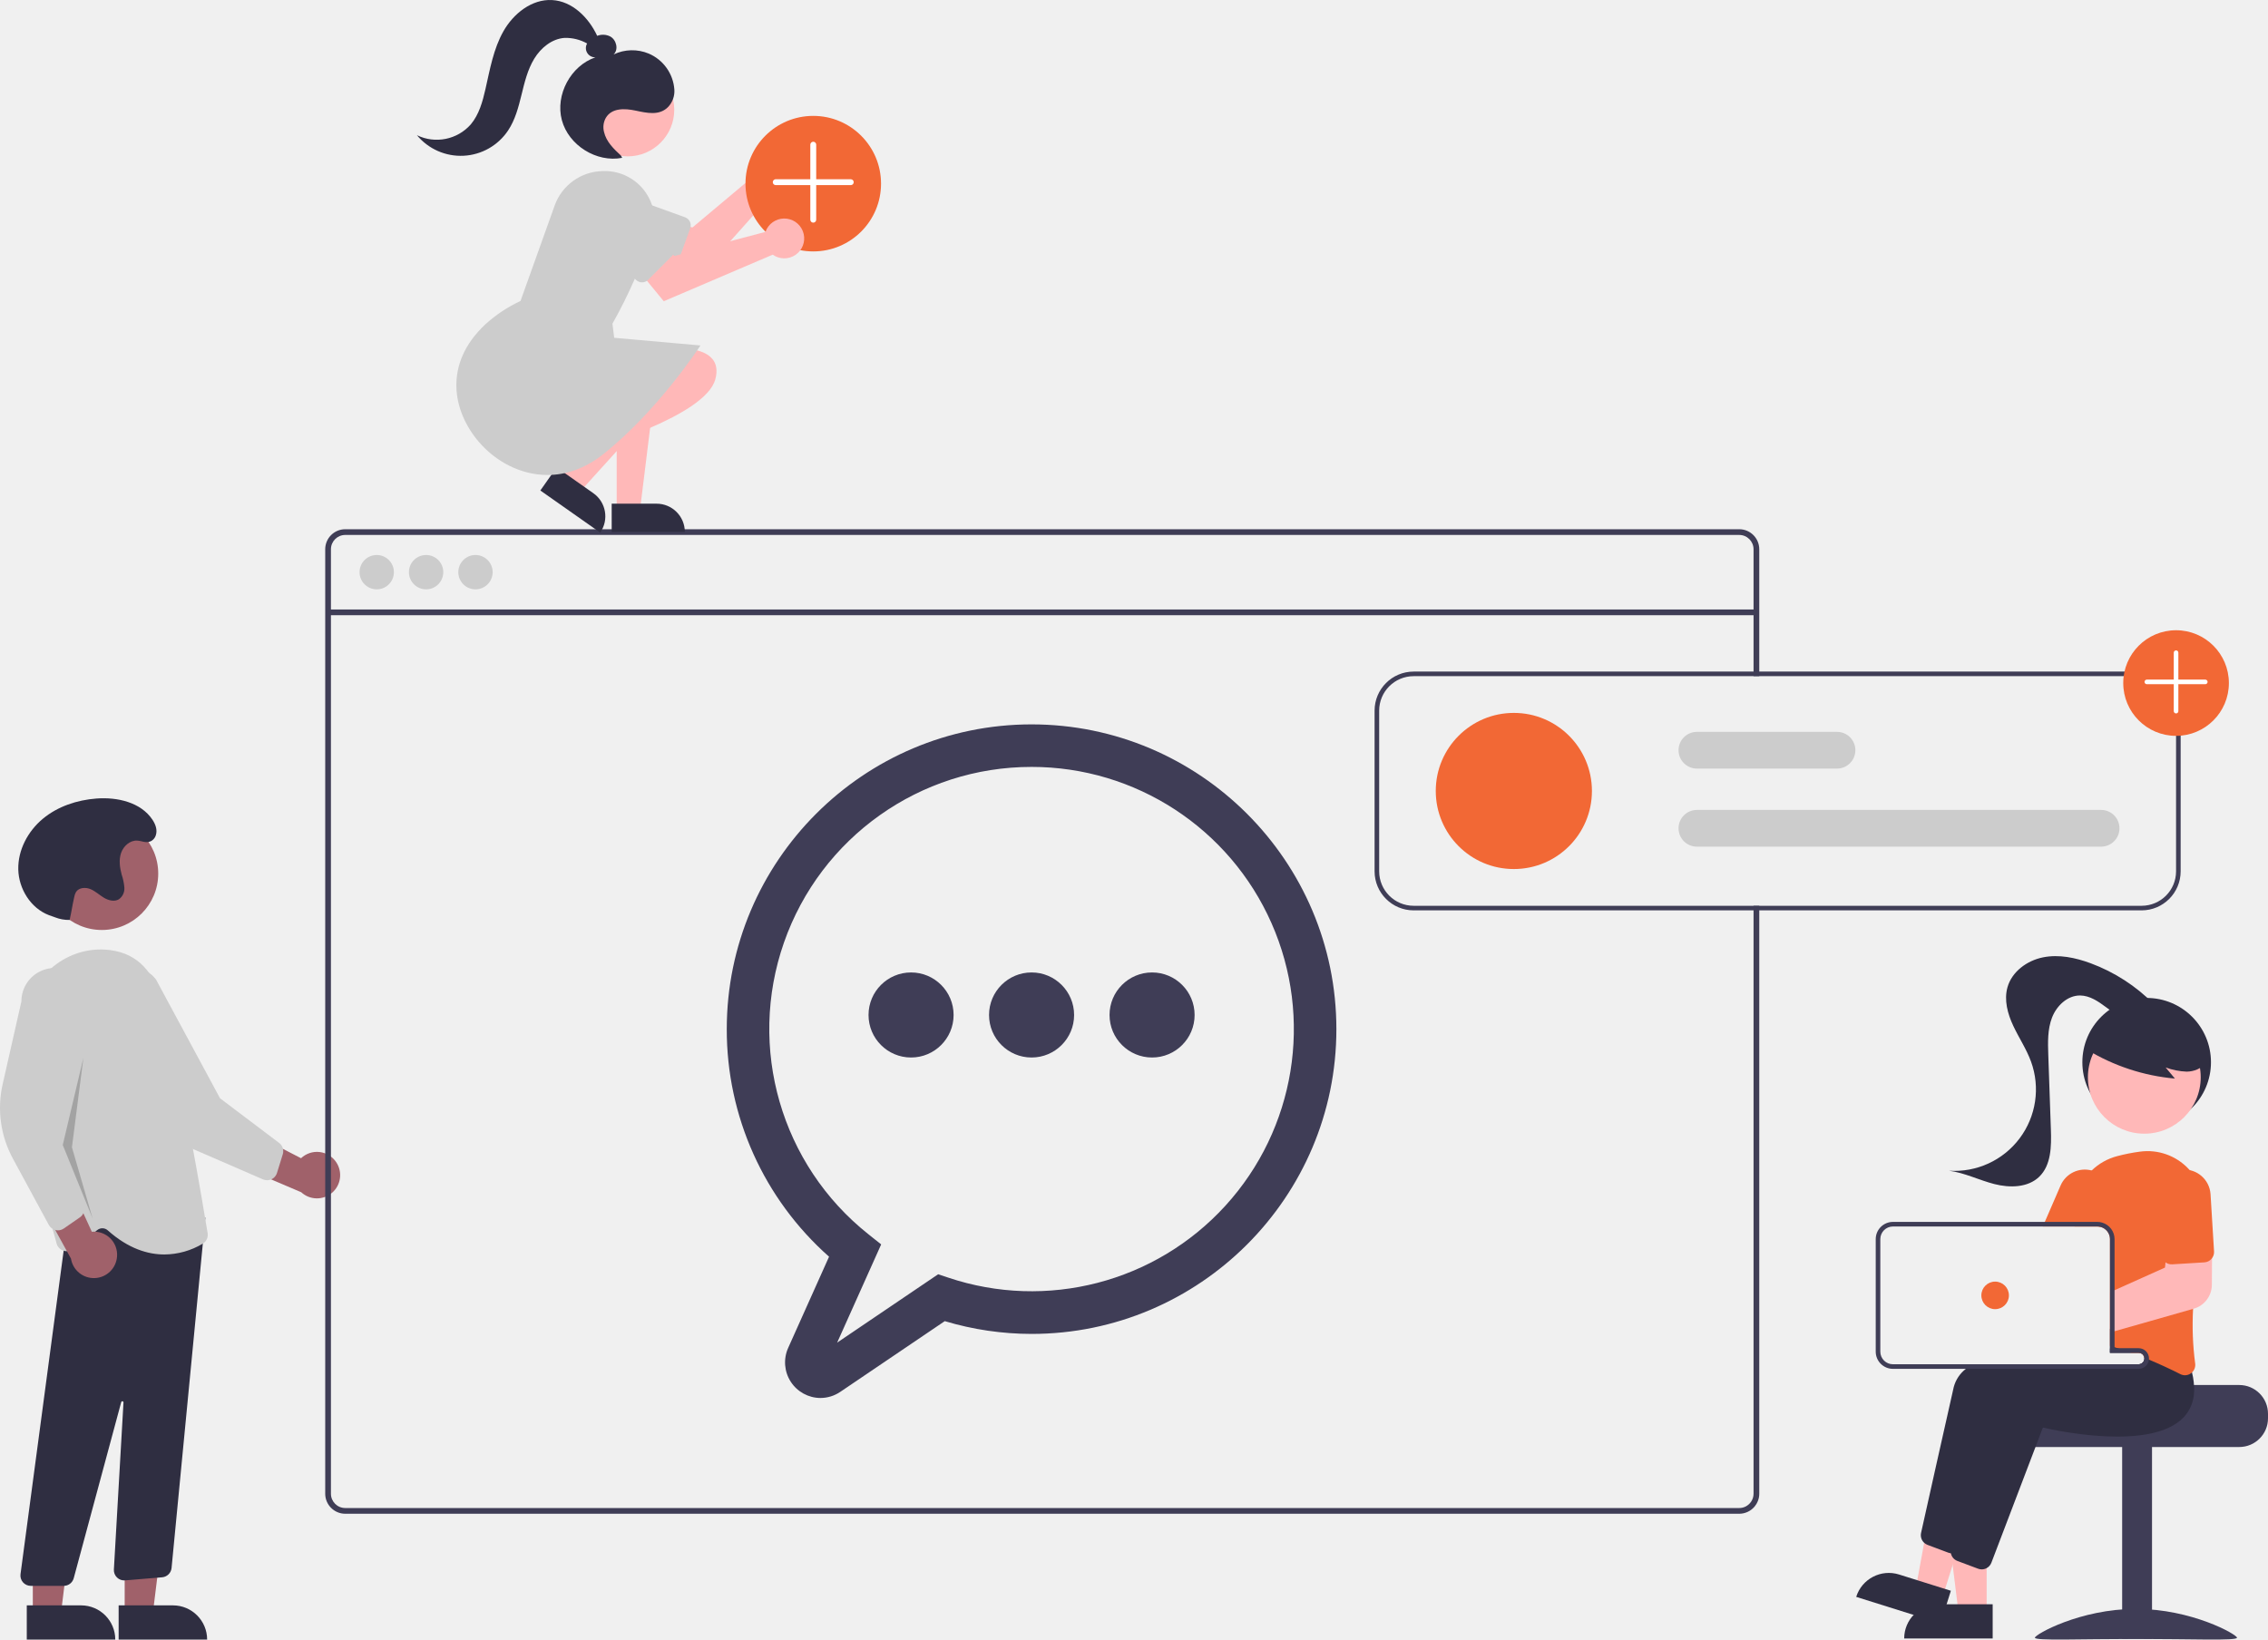
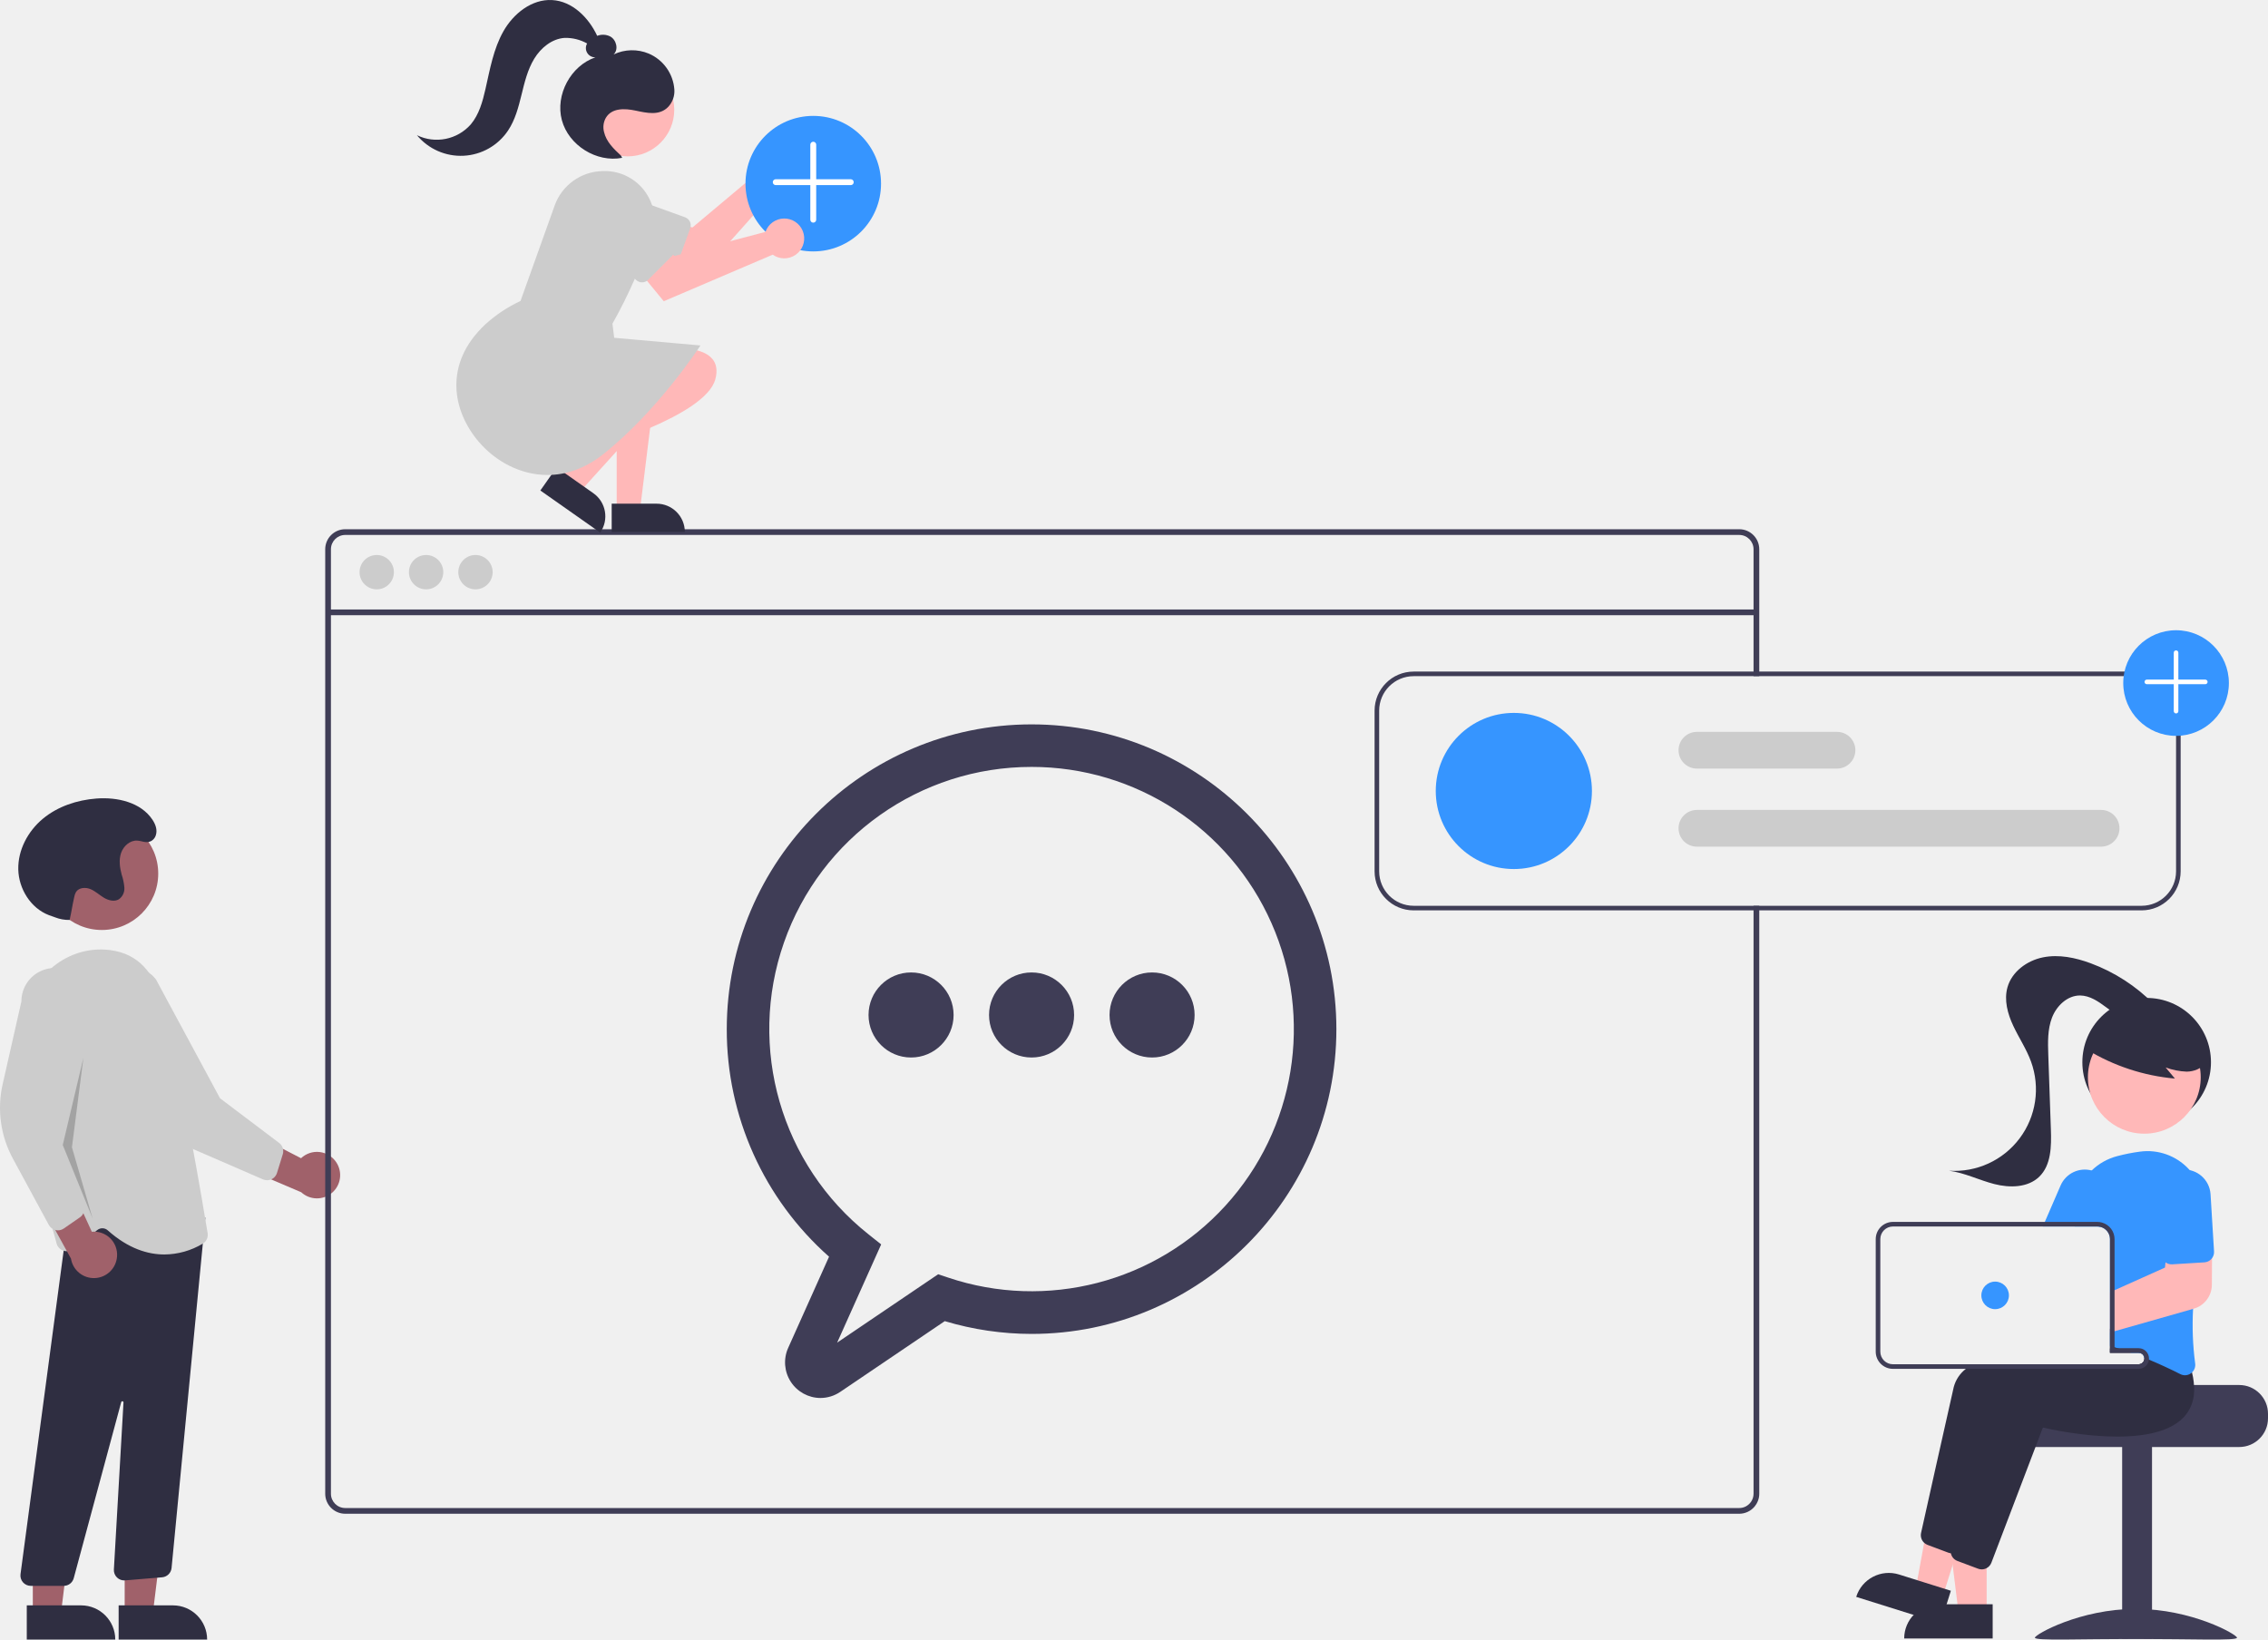
<svg xmlns="http://www.w3.org/2000/svg" data-name="Layer 1" width="987.587" height="714.028" viewBox="0 0 987.587 714.028">
  <path d="M252.615,599.14a10.056,10.056,0,0,0-15.32-1.744l-31.754-16.39,1.974,18.464,29.852,12.734a10.11,10.11,0,0,0,15.249-13.064Z" transform="translate(-106.2065 -92.98608)" fill="#a0616a" />
  <path d="M224.395,606.572a4.505,4.505,0,0,1-3.669.039L190.564,593.527a46.373,46.373,0,0,1-23.462-22.698l-15.857-33.471a14.497,14.497,0,1,1,22.901-17.781l27.873,51.714,25.737,19.442a4.515,4.515,0,0,1,1.587,4.921l-2.526,8.159a4.506,4.506,0,0,1-1.524,2.211A4.455,4.455,0,0,1,224.395,606.572Z" transform="translate(-106.2065 -92.98608)" fill="#ccc" />
  <circle cx="44.34" cy="380.447" r="24.561" fill="#a0616a" />
  <polygon points="54.289 702.644 66.548 702.643 72.381 655.355 54.286 655.356 54.289 702.644" fill="#a0616a" />
  <path d="M157.868,792.126h38.531a0,0,0,0,1,0,0V807.013a0,0,0,0,1,0,0H172.755a14.887,14.887,0,0,1-14.887-14.887v0A0,0,0,0,1,157.868,792.126Z" transform="translate(248.097 1506.145) rotate(179.9974)" fill="#2f2e41" />
  <polygon points="14.289 702.644 26.548 702.643 32.381 655.355 14.286 655.356 14.289 702.644" fill="#a0616a" />
  <path d="M117.868,792.126h38.531a0,0,0,0,1,0,0V807.013a0,0,0,0,1,0,0H132.755a14.887,14.887,0,0,1-14.887-14.887v0a0,0,0,0,1,0,0Z" transform="translate(168.097 1506.147) rotate(179.9974)" fill="#2f2e41" />
  <path d="M116.214,782.094a4.499,4.499,0,0,1-1.075-3.559l21.465-160.985,53.329,9.057,5.691-3.415L180.906,775.936a4.512,4.512,0,0,1-4.096,3.964l-16.148,1.346a4.499,4.499,0,0,1-4.866-4.742l4.181-72.742a.5.5,0,0,0-.982-.16l-20.683,76.7a4.508,4.508,0,0,1-4.345,3.329H119.6A4.498,4.498,0,0,1,116.214,782.094Z" transform="translate(-106.2065 -92.98608)" fill="#2f2e41" />
  <path d="M153.147,628.819a3.533,3.533,0,0,0-4.516-.188l-10.662,8.293a4.496,4.496,0,0,1-7.087-2.307c-5.23-18.315-17.078-64.418-14.159-96.866,1.655-18.393,17.537-32.371,35.405-31.198,12.216.814,20.252,7.861,23.886,20.944,8.923,32.122,18.728,91.044,20.603,102.53a4.48,4.48,0,0,1-2.136,4.589,32.939,32.939,0,0,1-16.692,4.697C170.669,639.313,162.132,636.834,153.147,628.819Z" transform="translate(-106.2065 -92.98608)" fill="#ccc" />
  <path d="M157.17,640.245a10.056,10.056,0,0,0-10.979-10.827l-14.872-32.493-9.842,15.747,15.631,28.442a10.11,10.11,0,0,0,20.061-.869Z" transform="translate(-106.2065 -92.98608)" fill="#a0616a" />
  <path d="M130.377,628.678a4.505,4.505,0,0,1-2.911-2.233L111.807,597.536a46.374,46.374,0,0,1-4.454-32.339l8.178-36.123a14.497,14.497,0,1,1,28.993.142l-9.981,57.893,8.254,31.181a4.515,4.515,0,0,1-1.789,4.852l-7.023,4.861a4.506,4.506,0,0,1-2.564.8A4.455,4.455,0,0,1,130.377,628.678Z" transform="translate(-106.2065 -92.98608)" fill="#ccc" />
  <polygon points="36.325 460.644 27.325 498.644 40.325 530.644 31.325 499.644 36.325 460.644" opacity="0.2" />
  <path d="M136.531,493.63a16.539,16.539,0,0,1-6.388-1.156c-.894-.345-1.822-.628-2.715-.973-7.882-3.045-13.074-11.439-13.26-19.886s4.189-16.646,10.685-22.05,14.91-8.177,23.335-8.819c9.075-.691,19.294,1.61,24.365,9.168,1.35,2.012,2.294,4.453,1.494,6.882a4.404,4.404,0,0,1-1.241,1.906c-2.265,2.015-4.522.5-6.831.366-3.173-.184-6.023,2.385-7.048,5.394s-.573,6.322.254,9.391a23.459,23.459,0,0,1,1.183,5.71,5.741,5.741,0,0,1-2.379,5.055c-1.983,1.199-4.587.505-6.571-.692s-3.698-2.86-5.842-3.741-5.022-.685-6.27,1.267a6.935,6.935,0,0,0-.793,2.289c-1.118,5.095-.861,4.795-1.98,9.89Z" transform="translate(-106.2065 -92.98608)" fill="#2f2e41" />
  <path d="M863.54,323.466h-607a8.728,8.728,0,0,0-8.72,8.72v411.32a8.728,8.728,0,0,0,8.72,8.72h607a8.712,8.712,0,0,0,6.63-3.06,2.04,2.04,0,0,0,.19-.24,8.165,8.165,0,0,0,1.25-2.11,8.499,8.499,0,0,0,.66-3.31v-256.05h-2.49v256.05a6.179,6.179,0,0,1-1.03,3.42,6.453,6.453,0,0,1-2.36,2.12,6.182,6.182,0,0,1-2.85.69h-607a6.238,6.238,0,0,1-6.23-6.23v-411.32a6.238,6.238,0,0,1,6.23-6.23h607a6.239,6.239,0,0,1,6.24,6.23v55.27H872.27v-55.27A8.729,8.729,0,0,0,863.54,323.466Z" transform="translate(-106.2065 -92.98608)" fill="#3f3d56" />
  <rect x="142.855" y="265.433" width="621.957" height="2.493" fill="#3f3d56" />
  <circle cx="164.044" cy="249.18" r="7.478" fill="#ccc" />
  <circle cx="185.544" cy="249.18" r="7.478" fill="#ccc" />
  <circle cx="207.045" cy="249.18" r="7.478" fill="#ccc" />
  <path d="M463.463,701.81a15.479,15.479,0,0,1-14.066-21.782l17.816-39.75a131.986,131.986,0,0,1-44.541-99.096c0-73.185,59.541-132.727,132.727-132.727s132.727,59.542,132.727,132.727S628.584,673.91,555.398,673.91a131.985,131.985,0,0,1-37.798-5.567l-45.47,30.782A15.433,15.433,0,0,1,463.463,701.81ZM555.398,426.976a114.141,114.141,0,0,0-71.106,203.479l5.613,4.476-19.17,42.773,43.991-29.782,4.344,1.459A114.175,114.175,0,1,0,555.398,426.976Z" transform="translate(-106.2065 -92.98608)" fill="#3f3d56" />
  <circle cx="449.192" cy="442.024" r="18.52" fill="#3f3d56" />
  <circle cx="396.718" cy="442.024" r="18.52" fill="#3f3d56" />
  <circle cx="501.665" cy="442.024" r="18.52" fill="#3f3d56" />
  <path d="M1021.118,461.708h-176a8,8,0,1,1,0-16h176a8,8,0,0,1,0,16Z" transform="translate(-106.2065 -92.98608)" fill="#ccc" />
  <path d="M906.118,427.708h-61a8,8,0,1,1,0-16h61a8,8,0,0,1,0,16Z" transform="translate(-106.2065 -92.98608)" fill="#ccc" />
-   <circle cx="659.195" cy="344.47" r="34" fill="#f26835" />
+   <circle cx="659.195" cy="344.47" r="34" fill="#3695ff" />
  <path d="M1038.76,385.456h-317a17.024,17.024,0,0,0-17,17v70a17.024,17.024,0,0,0,17,17h317a17.024,17.024,0,0,0,17-17v-70A17.024,17.024,0,0,0,1038.76,385.456Zm15,87a15.018,15.018,0,0,1-15,15h-317a15.018,15.018,0,0,1-15-15v-70a15.018,15.018,0,0,1,15-15h317a15.018,15.018,0,0,1,15,15Z" transform="translate(-106.2065 -92.98608)" fill="#3f3d56" />
-   <circle cx="947.554" cy="297.47" r="23" fill="#f26835" />
+   <circle cx="947.554" cy="297.47" r="23" fill="#3695ff" />
  <path d="M1053.053,403.391a.996.996,0,0,1-.293-.707V377.228a1.0 1,0,1,1,2,0V402.684a1,1,0,0,1-1.707.707Z" transform="translate(-106.2065 -92.98608)" fill="#fff" />
  <path d="M1040.325,390.663a1,1,0,0,1,.707-1.707h25.456a1.0 1,0,1,1,0,2h-25.456A.996.996,0,0,1,1040.325,390.663Z" transform="translate(-106.2065 -92.98608)" fill="#fff" />
  <path d="M1081.294,696.163h-48.01c0,1.38-49.48,2.5-49.48,2.5a12.86,12.86,0,0,0-2.11,2,12.41,12.41,0,0,0-2.9,8v2a12.505,12.505,0,0,0,12.5,12.5h90a12.511,12.511,0,0,0,12.5-12.5v-2A12.517,12.517,0,0,0,1081.294,696.163Z" transform="translate(-106.2065 -92.98608)" fill="#3f3d56" />
  <rect x="924.082" y="629.68" width="13" height="84" fill="#3f3d56" />
  <path d="M1080.289,806.209c0,1.405-19.699.543-44,.543s-44,.861-44-.543,19.699-12.543,44-12.543S1080.289,804.805,1080.289,806.209Z" transform="translate(-106.2065 -92.98608)" fill="#3f3d56" />
  <circle cx="934.753" cy="462.608" r="28" fill="#2f2e41" />
  <polygon points="865.073 702.175 852.813 702.174 846.98 654.886 865.075 654.887 865.073 702.175" fill="#ffb8b8" />
  <path d="M844.056,698.671h23.644a0,0,0,0,1,0,0v14.887a0,0,0,0,1,0,0H829.169a0,0,0,0,1,0,0v0A14.887,14.887,0,0,1,844.056,698.671Z" fill="#2f2e41" />
  <polygon points="845.935 695.332 834.238 691.661 842.83 644.796 860.094 650.214 845.935 695.332" fill="#ffb8b8" />
  <path d="M930.708,779.653H954.352a0,0,0,0,1,0,0v14.887a0,0,0,0,1,0,0H915.821a0,0,0,0,1,0,0v0A14.887,14.887,0,0,1,930.708,779.653Z" transform="translate(172.3638 -336.8571) rotate(17.42262)" fill="#2f2e41" />
  <path d="M1048.46,687.965a37.872,37.872,0,0,0-1.52-7.02l-2.29-2.88-5.96-7.48-.26.01c-.44.02-2.271.12-5.1.34h-.03c-1.75.14-3.89.32-6.32.55-.64.07-1.31.13-2,.2v10.44h12.5a2.504,2.504,0,0,1,2.48,2.18c.01.11.02.21.02.32a2.501,2.501,0,0,1-2.5,2.5h-72.6a28.404,28.404,0,0,0-2.66,2,14.882,14.882,0,0,0-5.25,7.86c-4.24,18.64-11.97,53.4-14.25,63.61a4.538,4.538,0,0,0,1.35,4.28,4.436,4.436,0,0,0,1.47.91l9.02,3.38a4.792,4.792,0,0,0,1.15.27c.05,0,.09.01.14.01a2.614,2.614,0,0,0,.28.01,4.532,4.532,0,0,0,4.21-2.9l7.12-18.68,10.97-28.8,4.34-11.39c5.03,1.18,47.23,10.52,61.36-4.53a16.068,16.068,0,0,0,3.24-5.11A20.802,20.802,0,0,0,1048.46,687.965Z" transform="translate(-106.2065 -92.98608)" fill="#2f2e41" />
  <path d="M1060.7,690.685c-.22-.89-.47-1.81-.76-2.74l-8.25-10.36-.26.01c-.52.03-2.99.16-6.78.47-4.3.36-10.31.94-17.06,1.85-.2.02-.41.05-.61.08-.66.09-1.33.18-2,.28v1.85h12.5a2.504,2.504,0,0,1,2.48,2.18c.01.11.02.21.02.32a2.501,2.501,0,0,1-2.5,2.5H993.3c-1.93.63-3.79,1.29-5.57,2-9.34,3.7-16.33,8.55-17.76,14.86-.48,2.12-1.01,4.45-1.57,6.93-2.08,9.22-4.61,20.51-6.9,30.77v.01c-.47,2.12-.94,4.18-1.39,6.18-1.91,8.6-3.53,15.89-4.39,19.72-.02.11-.04.21-.06.32v.02a4.667,4.667,0,0,0,.28,2.29l.01.01v.01a4.43,4.43,0,0,0,1.3,1.79,4.593,4.593,0,0,0,1.29.75l9.02,3.38a4.58,4.58,0,0,0,1.57.29,4.435,4.435,0,0,0,2.15-.55,4.501,4.501,0,0,0,2.06-2.35l19.42-50.96,3.01-7.91c5.03,1.18,47.23,10.51,61.36-4.53a16.891,16.891,0,0,0,4.48-11.07A29.687,29.687,0,0,0,1060.7,690.685Z" transform="translate(-106.2065 -92.98608)" fill="#2f2e41" />
-   <path d="M1059.59,602.465c-.16-.19-.33-.38-.51-.56a24.472,24.472,0,0,0-20.97-7.39,79.362,79.362,0,0,0-9.91,1.95,24.981,24.981,0,0,0-11.18,6.27,24.414,24.414,0,0,0-7.41,18.2c.04,1.37.05,2.77.03,4.19,0,.66-.01,1.33-.02,2h9.86a5.32,5.32,0,0,1,1.27.15,5.511,5.511,0,0,1,4.23,5.35v46.52c.67.19,1.34.38,2,.58.21.07.41.13.61.19.23.07.46.14.68.21q3.045.945,5.95,2h3.26a2.504,2.504,0,0,1,2.48,2.18c.68.27,1.34.54,1.99.81,2.31.96,4.5,1.92,6.51,2.85,2.71,1.24,5.12,2.42,7.14,3.45a4.587,4.587,0,0,0,2.05.5,4.404,4.404,0,0,0,2.6-.86,5.529,5.529,0,0,0,.45-.37,4.505,4.505,0,0,0,1.37-3.98,128.086,128.086,0,0,1-.9-23.7c.28-6.65.88-13.47,1.66-20.06.42-3.57.89-7.07,1.38-10.44.47-3.22.97-6.31,1.46-9.23A24.607,24.607,0,0,0,1059.59,602.465Z" transform="translate(-106.2065 -92.98608)" fill="#f26835" />
-   <path d="M1018.6,603.285a11.859,11.859,0,0,0-1.58-.55,11.499,11.499,0,0,0-13.54,6.53l-6.87,15.86-.86,2h23.73a5.32,5.32,0,0,1,1.27.15l.8-1.85,3.04-7.02A11.511,11.511,0,0,0,1018.6,603.285Z" transform="translate(-106.2065 -92.98608)" fill="#f26835" />
+   <path d="M1059.59,602.465c-.16-.19-.33-.38-.51-.56a24.472,24.472,0,0,0-20.97-7.39,79.362,79.362,0,0,0-9.91,1.95,24.981,24.981,0,0,0-11.18,6.27,24.414,24.414,0,0,0-7.41,18.2c.04,1.37.05,2.77.03,4.19,0,.66-.01,1.33-.02,2h9.86a5.32,5.32,0,0,1,1.27.15,5.511,5.511,0,0,1,4.23,5.35v46.52c.67.19,1.34.38,2,.58.21.07.41.13.61.19.23.07.46.14.68.21q3.045.945,5.95,2h3.26a2.504,2.504,0,0,1,2.48,2.18c.68.27,1.34.54,1.99.81,2.31.96,4.5,1.92,6.51,2.85,2.71,1.24,5.12,2.42,7.14,3.45a4.587,4.587,0,0,0,2.05.5,4.404,4.404,0,0,0,2.6-.86,5.529,5.529,0,0,0,.45-.37,4.505,4.505,0,0,0,1.37-3.98,128.086,128.086,0,0,1-.9-23.7c.28-6.65.88-13.47,1.66-20.06.42-3.57.89-7.07,1.38-10.44.47-3.22.97-6.31,1.46-9.23A24.607,24.607,0,0,0,1059.59,602.465Z" transform="translate(-106.2065 -92.98608)" fill="#3695ff" />
+   <path d="M1018.6,603.285a11.859,11.859,0,0,0-1.58-.55,11.499,11.499,0,0,0-13.54,6.53l-6.87,15.86-.86,2h23.73a5.32,5.32,0,0,1,1.27.15l.8-1.85,3.04-7.02A11.511,11.511,0,0,0,1018.6,603.285Z" transform="translate(-106.2065 -92.98608)" fill="#3695ff" />
  <circle cx="933.729" cy="469.16" r="24.561" fill="#ffb8b8" />
  <path d="M1014.933,550.079a88.591,88.591,0,0,0,38.326,12.628l-4.04-4.841a29.688,29.688,0,0,0,9.171,1.821c3.13-.049,6.41-1.254,8.186-3.832a9.342,9.342,0,0,0,.625-8.63,17.694,17.694,0,0,0-5.566-6.96,33.139,33.139,0,0,0-30.844-5.512,19.806,19.806,0,0,0-9.212,5.909c-2.328,2.872-6.811,5.432-5.619,8.932Z" transform="translate(-106.2065 -92.98608)" fill="#2f2e41" />
  <path d="M1044.066,530.258a75.485,75.485,0,0,0-27.463-17.759c-6.639-2.459-13.865-3.979-20.805-2.582s-13.504,6.198-15.44,13.008c-1.583,5.568.052,11.564,2.509,16.806s5.738,10.102,7.725,15.54a35.468,35.468,0,0,1-35.689,47.562c6.819.914,13.105,4.119,19.771,5.825s14.533,1.59,19.486-3.185c5.241-5.052,5.346-13.267,5.092-20.542q-.565-16.222-1.13-32.445c-.192-5.515-.356-11.208,1.633-16.356s6.716-9.656,12.235-9.609c4.183.035,7.884,2.569,11.239,5.068s6.904,5.165,11.071,5.536,8.923-2.711,8.611-6.883Z" transform="translate(-106.2065 -92.98608)" fill="#2f2e41" />
  <path d="M1064.21,632.505l-14.02.38-1.02,9.85-.23,2.28-21.96,9.86-2,.9v17.53l2-.57,6.32-1.8h.03l27.84-7.93.32-.09a10.879,10.879,0,0,0,7.86-10.35l.07-11.63.06-8.57Z" transform="translate(-106.2065 -92.98608)" fill="#ffb8b8" />
-   <path d="M1068.77,613.025a11.502,11.502,0,0,0-22.96,1.41l1.53,24.96a4.486,4.486,0,0,0,1.83,3.34,4.435,4.435,0,0,0,2.94.87l10.72-.66,3.25-.2a4.385,4.385,0,0,0,3.1-1.51,3.137,3.137,0,0,0,.24-.3,4.469,4.469,0,0,0,.88-2.96Z" transform="translate(-106.2065 -92.98608)" fill="#f26835" />
+   <path d="M1068.77,613.025a11.502,11.502,0,0,0-22.96,1.41l1.53,24.96a4.486,4.486,0,0,0,1.83,3.34,4.435,4.435,0,0,0,2.94.87l10.72-.66,3.25-.2a4.385,4.385,0,0,0,3.1-1.51,3.137,3.137,0,0,0,.24-.3,4.469,4.469,0,0,0,.88-2.96Z" transform="translate(-106.2065 -92.98608)" fill="#3695ff" />
  <path d="M1028.27,680.125h-1.29v-.13c-.66.09-1.33.18-2,.28v1.85h9.24Q1031.31,681.075,1028.27,680.125Zm0,0h-1.29v-.13c-.66.09-1.33.18-2,.28v1.85h9.24Q1031.31,681.075,1028.27,680.125Zm9.21,0h-10.5v-47.5a7.511,7.511,0,0,0-5.43-7.2,7.051,7.051,0,0,0-2.07-.3h-89a7.509,7.509,0,0,0-7.5,7.5v49a7.503,7.503,0,0,0,7.5,7.5h107a4.505,4.505,0,0,0,4.47-4.01,3.903,3.903,0,0,0,.03-.49A4.507,4.507,0,0,0,1037.48,680.125Zm2.5,4.5a2.501,2.501,0,0,1-2.5,2.5h-107a5.503,5.503,0,0,1-5.5-5.5v-49a5.503,5.503,0,0,1,5.5-5.5h89a5.32,5.32,0,0,1,1.27.15,5.511,5.511,0,0,1,4.23,5.35v49.5h12.5a2.504,2.504,0,0,1,2.48,2.18C1039.97,684.415,1039.98,684.515,1039.98,684.625Zm-11.71-4.5h-1.29v-.13c-.66.09-1.33.18-2,.28v1.85h9.24Q1031.31,681.075,1028.27,680.125Z" transform="translate(-106.2065 -92.98608)" fill="#3f3d56" />
-   <circle cx="868.77" cy="564.141" r="6" fill="#f26835" />
+   <circle cx="868.77" cy="564.141" r="6" fill="#3695ff" />
  <path d="M439.06,164.354a8.701,8.701,0,0,0,.041,1.37l-31.402,26.354-9.364-3.391-6.964,13.464,20.474,9.745,34.33-38.524a8.676,8.676,0,1,0-7.114-9.018Z" transform="translate(-106.2065 -92.98608)" fill="#ffb8b8" />
  <path d="M396.945,208.609l-30.324-10.945a11.159,11.159,0,1,1,7.577-20.993l30.324,10.945a3.719,3.719,0,0,1,2.236,4.761l-5.051,13.996a3.725,3.725,0,0,1-4.762,2.236Z" transform="translate(-106.2065 -92.98608)" fill="#ccc" />
  <polygon points="268.53 222.252 278.664 222.251 283.485 183.161 268.528 183.162 268.53 222.252" fill="#ffb8b8" />
  <path d="M372.565,312.342h31.851a0,0,0,0,1,0,0v12.306a0,0,0,0,1,0,0H384.871a12.306,12.306,0,0,1-12.306-12.306v0A0,0,0,0,1,372.565,312.342Z" transform="translate(670.7879 543.9854) rotate(179.9974)" fill="#2f2e41" />
  <polygon points="243.484 209.16 251.774 214.989 278.202 185.786 265.967 177.184 243.484 209.16" fill="#ffb8b8" />
  <path d="M342.143,304.569h31.851a0,0,0,0,1,0,0v12.306a0,0,0,0,1,0,0H354.448a12.306,12.306,0,0,1-12.306-12.306v0a0,0,0,0,1,0,0Z" transform="translate(366.0605 677.8653) rotate(-144.8891)" fill="#2f2e41" />
  <path d="M396.912,244.822s25.291-2.984,20.751,13.428-55.121,30.585-55.121,30.585Z" transform="translate(-106.2065 -92.98608)" fill="#ffb8b8" />
  <circle cx="273.298" cy="47.794" r="20.303" fill="#ffb8b8" />
  <path d="M314.757,285.474c-11.553-13.452-15.595-34.098,2.828-51.269a60.725,60.725,0,0,1,15.28-10.147l14.849-41.525a22.628,22.628,0,0,1,20.911-15.042,21.655,21.655,0,0,1,21.007,13.509,18.796,18.796,0,0,1,.583,13.312,213.825,213.825,0,0,1-17.325,39.64l.768,6.142,37.532,3.336-.35.569c-.183.297-18.551,28.284-42.05,46.861-8.035,6.352-16.343,8.984-24.185,8.983C332.713,299.843,321.898,293.789,314.757,285.474Z" transform="translate(-106.2065 -92.98608)" fill="#ccc" />
  <path d="M311.215,147.149c3.592-4.28,5.133-9.879,6.372-15.327,1.961-8.621,3.478-17.535,7.835-25.228,4.356-7.693,12.363-14.067,21.191-13.582,8.777.482,15.874,7.544,19.64,15.579a6.987,6.987,0,0,1,5.674.274c2.715,1.487,3.73,5.712,1.47,7.828a18.757,18.757,0,0,1,15.274-.381,18.463,18.463,0,0,1,11.184,15.668,10.066,10.066,0,0,1-2.676,7.552c-3.895,4.01-9.405,2.627-14.304,1.605-4.627-.965-10.263-1.225-12.87,3.183a8.263,8.263,0,0,0-.804,6.039c.999,4.401,4.257,7.467,7.418,10.401l.517.96c-11.162,2.177-23.35-5.446-26.278-16.435s3.851-23.665,14.616-27.331h0a4.025,4.025,0,0,1-3.614-6.032,19.136,19.136,0,0,0-9.767-2.437c-5.56.365-10.372,4.323-13.266,9.085-2.894,4.762-4.204,10.289-5.532,15.701-1.327,5.412-2.764,10.928-5.858,15.562a24.765,24.765,0,0,1-39.678,2.035A19.764,19.764,0,0,0,311.215,147.149Z" transform="translate(-106.2065 -92.98608)" fill="#2f2e41" />
-   <circle cx="354.129" cy="79.982" r="29.512" fill="#f26835" />
+   <circle cx="354.129" cy="79.982" r="29.512" fill="#3695ff" />
  <path d="M459.428,189.565a1.278,1.278,0,0,1-.376-.907v-32.663a1.283,1.283,0,0,1,2.566,0v32.663a1.283,1.283,0,0,1-2.19.907Z" transform="translate(-106.2065 -92.98608)" fill="#fff" />
  <path d="M443.096,173.234a1.283,1.283,0,0,1,.907-2.19h32.663a1.283,1.283,0,1,1,0,2.566h-32.663A1.278,1.278,0,0,1,443.096,173.234Z" transform="translate(-106.2065 -92.98608)" fill="#fff" />
  <path d="M440.077,192.707a8.703,8.703,0,0,0-.545,1.257l-39.626,10.508-7.035-7.049-12.026,9.227,14.39,17.523,47.449-20.279a8.676,8.676,0,1,0-2.606-11.187Z" transform="translate(-106.2065 -92.98608)" fill="#ffb8b8" />
  <path d="M383.146,214.865l-22.796-22.796A11.159,11.159,0,1,1,376.131,176.287l22.796,22.796a3.719,3.719,0,0,1,0,5.26l-10.521,10.522a3.725,3.725,0,0,1-5.261,0Z" transform="translate(-106.2065 -92.98608)" fill="#ccc" />
</svg>
